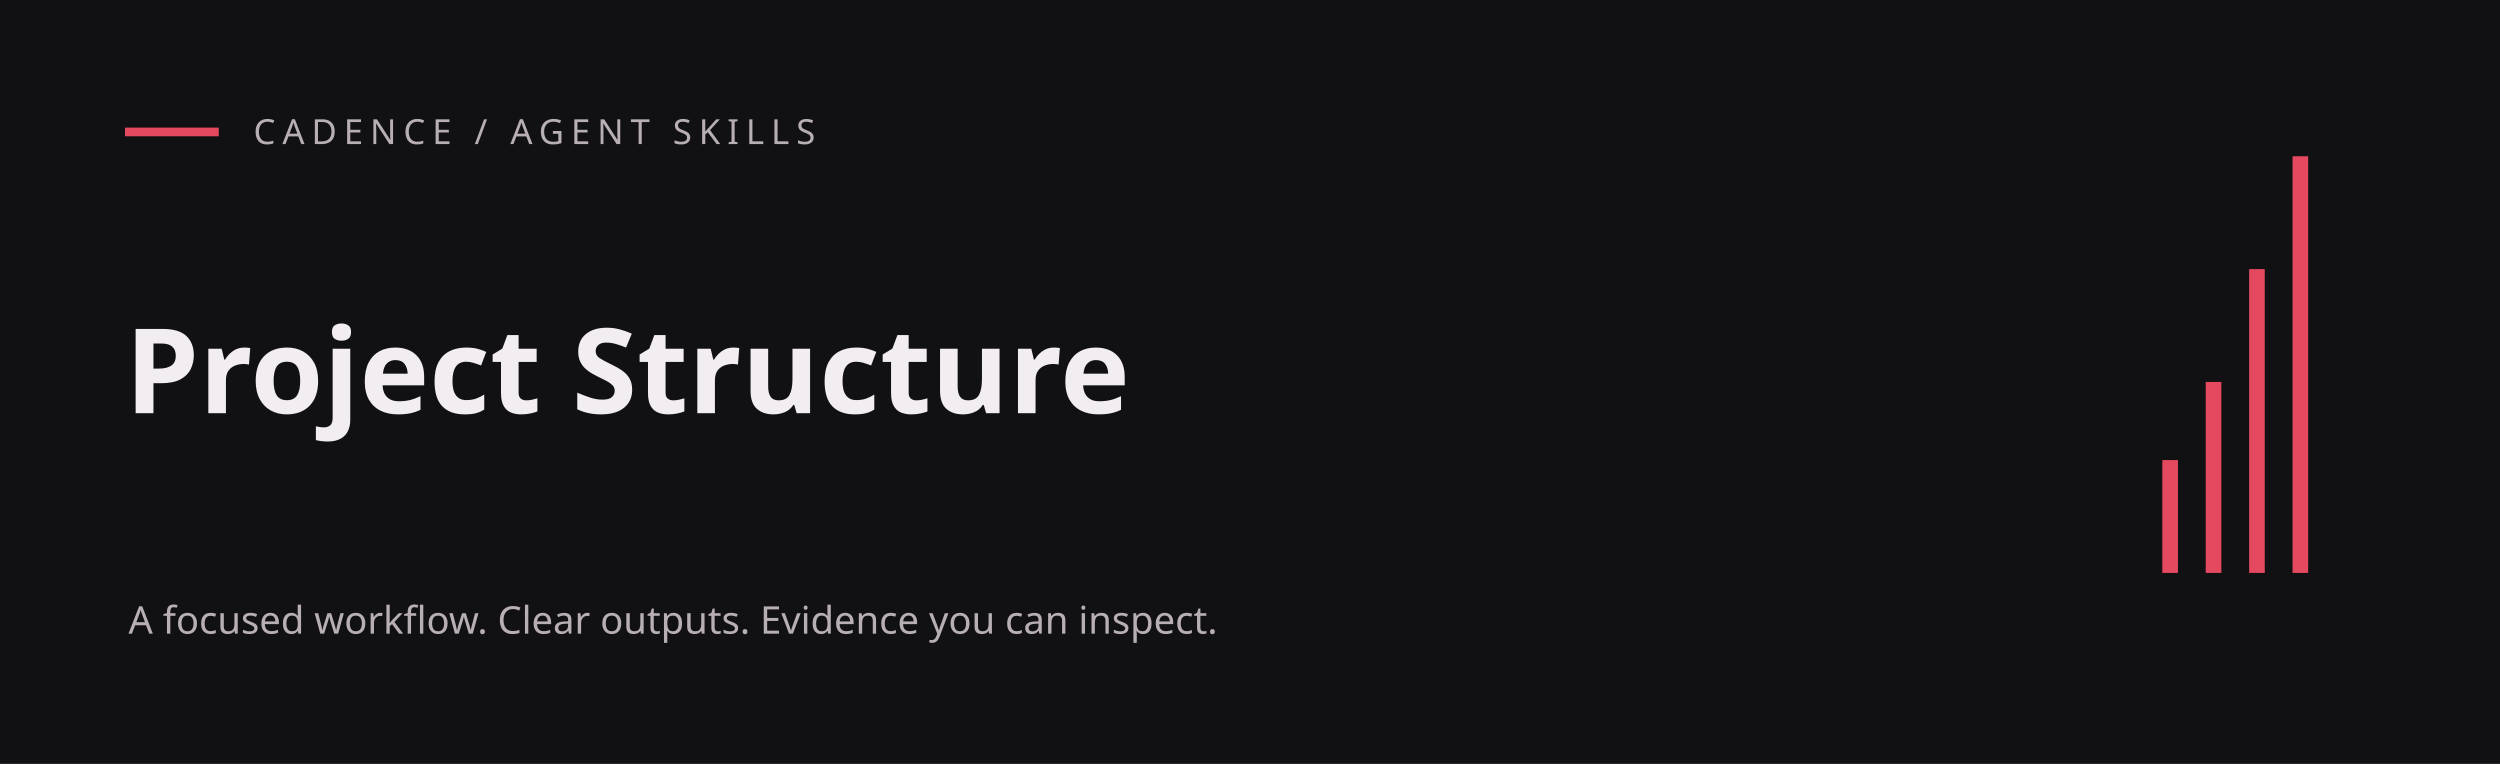
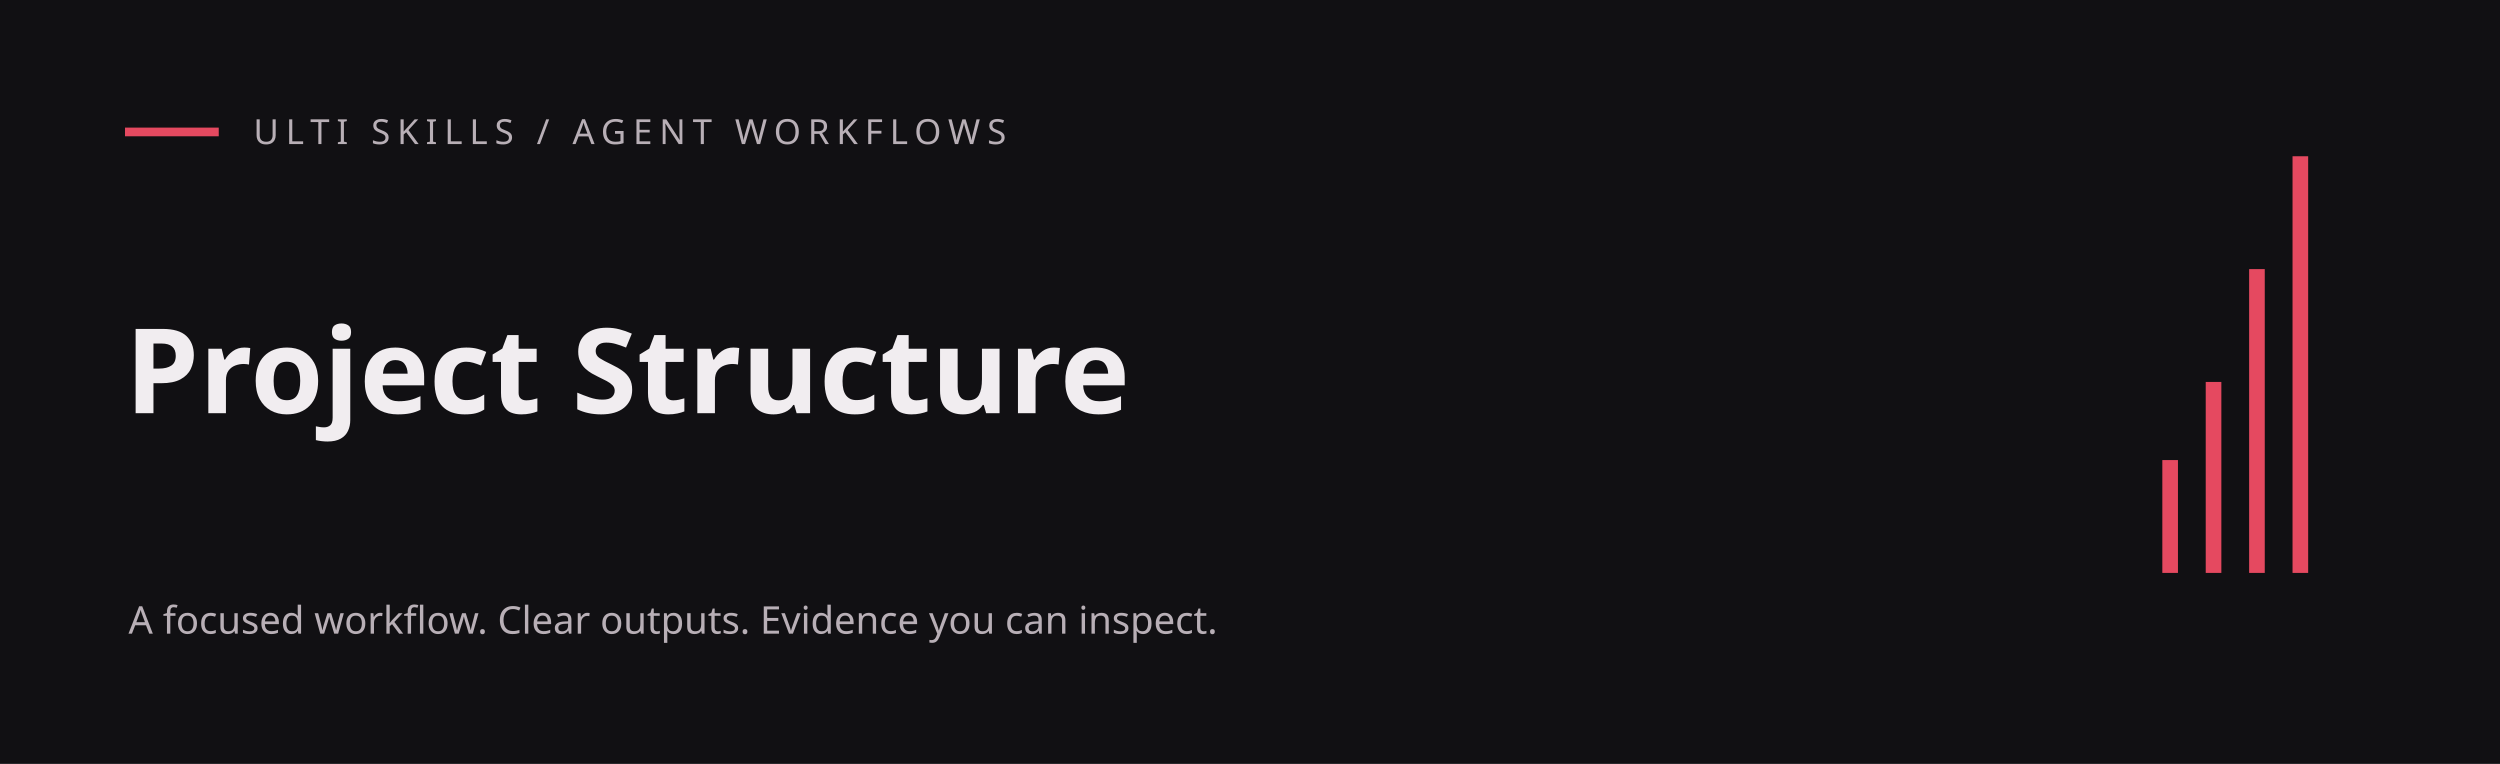
<svg xmlns="http://www.w3.org/2000/svg" width="1440" height="440" viewBox="0 0 1440 440" role="img" aria-labelledby="title desc">
  <rect width="1440" height="440" fill="#111013" />
  <path d="M72 76h54" stroke="#e54960" stroke-width="5" />
-   <text x="146" y="83" fill="#b8afb6" font-family="system-ui,sans-serif" font-size="20" letter-spacing="4">CADENCE / AGENT SKILLS</text>
+   <text x="146" y="83" fill="#b8afb6" font-family="system-ui,sans-serif" font-size="20" letter-spacing="4">ULTI SKILLS / AGENT WORKFLOWS</text>
  <text x="72" y="238" fill="#f1edf0" font-family="system-ui,sans-serif" font-size="68" font-weight="650">Project Structure</text>
  <text x="74" y="365" fill="#b8afb6" font-family="system-ui,sans-serif" font-size="22">A focused workflow. Clear outputs. Evidence you can inspect.</text>
  <path d="M1250 330v-65m25 65V220m25 110V155m25 175V90" stroke="#e54960" stroke-width="9" />
</svg>
